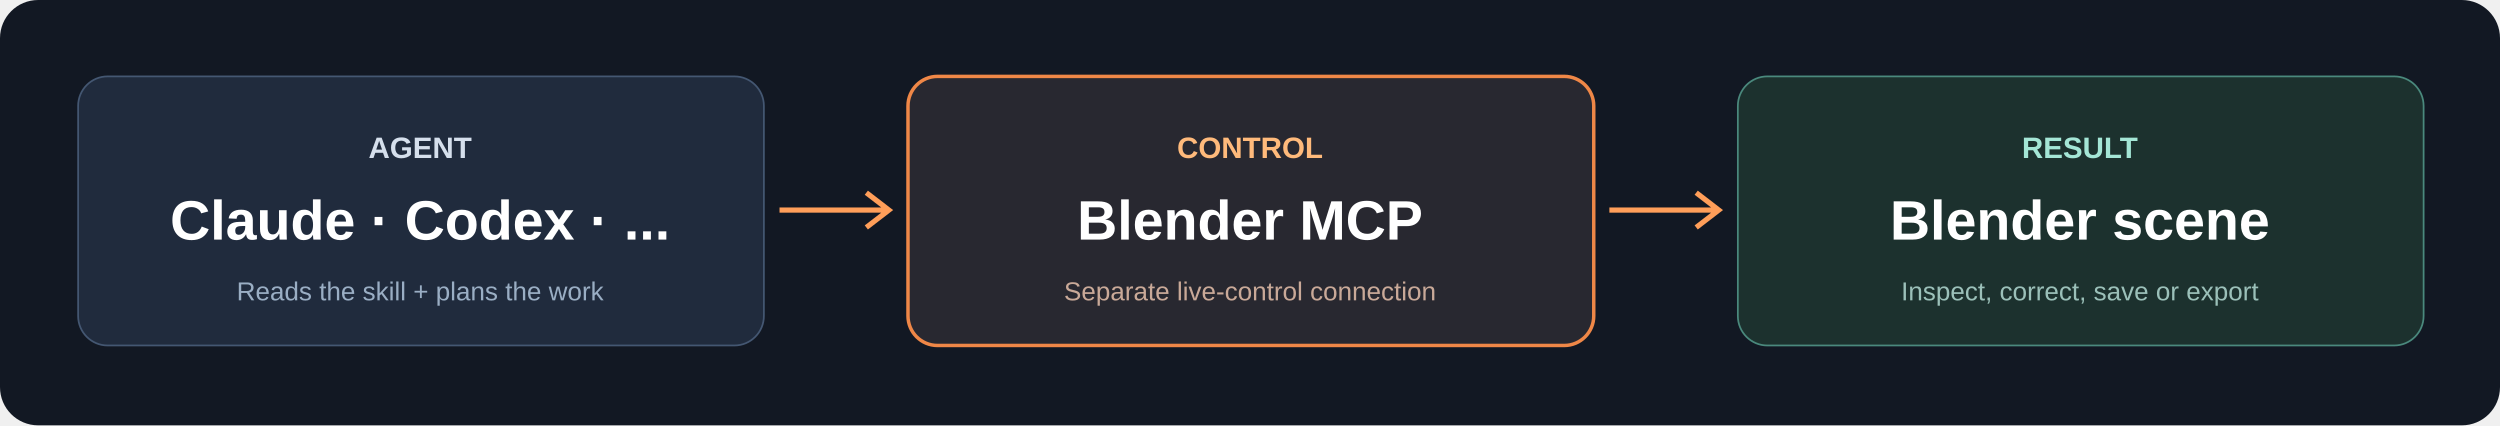
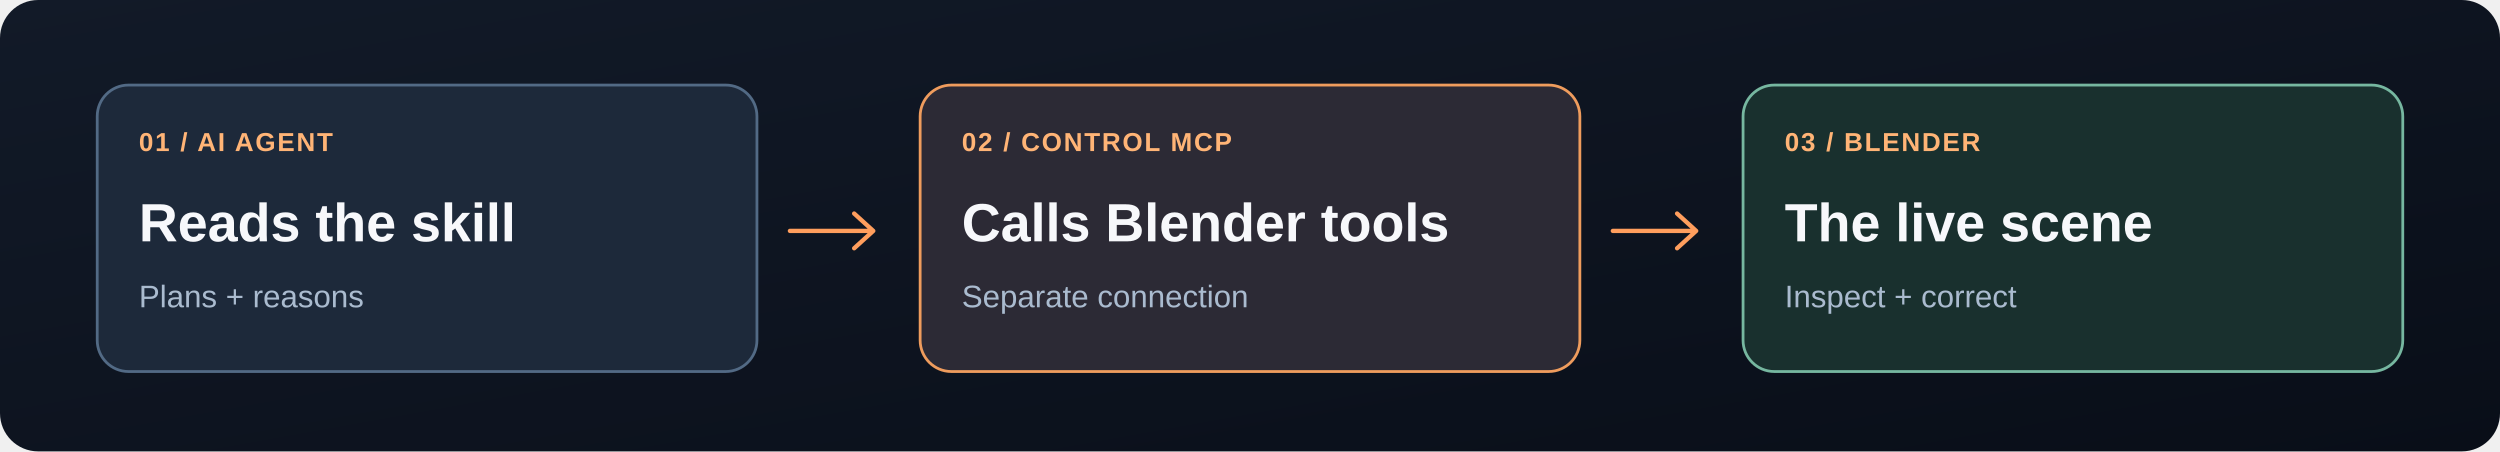
- <svg xmlns="http://www.w3.org/2000/svg" viewBox="0 0 1440 245" width="1440" height="245" role="img" aria-labelledby="t d">
-   <rect width="1440" height="245" rx="22" fill="#121823" />
-   <g font-family="Segoe UI,Arial,sans-serif" text-anchor="middle">
-     <g transform="translate(45 44)">
-       <rect width="395" height="155" rx="17" fill="#202b3d" stroke="#445772" />
-       <text x="197" y="47" fill="#d5dfec" font-size="17" font-weight="700">AGENT</text>
-       <text x="197" y="94" fill="#ffffff" font-size="32" font-weight="750">Claude · Codex · ...</text>
-       <text x="197" y="129" fill="#9aaec4" font-size="15">Reads the skill + plans the work</text>
-     </g>
-     <g transform="translate(523 44)">
-       <rect width="395" height="155" rx="17" fill="#282830" stroke="#ef8747" stroke-width="2" />
-       <text x="197" y="47" fill="#ffba7b" font-size="17" font-weight="700">CONTROL</text>
-       <text x="197" y="94" fill="#ffffff" font-size="32" font-weight="750">Blender MCP</text>
-       <text x="197" y="129" fill="#c9a998" font-size="15">Separate live-control connection</text>
-     </g>
-     <g transform="translate(1001 44)">
-       <rect width="395" height="155" rx="17" fill="#1c312e" stroke="#4a897d" />
-       <text x="197" y="47" fill="#a4e6d6" font-size="17" font-weight="700">RESULT</text>
-       <text x="197" y="94" fill="#ffffff" font-size="32" font-weight="750">Blender scene</text>
-       <text x="197" y="129" fill="#9bc0b9" font-size="15">Inspect, correct, save or export</text>
-     </g>
-   </g>
-   <g stroke="#ff9e59" stroke-width="3" fill="none">
-     <path d="M449 121h63m-13 -10 13 10 -13 10" />
-     <path d="M927 121h63m-13 -10 13 10 -13 10" />
-   </g>
+ <svg xmlns="http://www.w3.org/2000/svg" viewBox="0 0 1440 260" width="1440" height="260" role="img" aria-labelledby="title description">
+   <defs>
+     <linearGradient id="surface" x2="1" y2="1">
+       <stop stop-color="#121a28" />
+       <stop offset="1" stop-color="#090e18" />
+     </linearGradient>
+     <linearGradient id="amber" x2="1" y2="1">
+       <stop stop-color="#ffc06b" />
+       <stop offset="1" stop-color="#ff6834" />
+     </linearGradient>
+     <radialGradient id="halo">
+       <stop stop-color="#ff8739" stop-opacity=".26" />
+       <stop offset="1" stop-color="#ff8739" stop-opacity="0" />
+     </radialGradient>
+     <pattern id="grid" width="32" height="32" patternUnits="userSpaceOnUse">
+       <path d="M32 0H0V32" stroke="#a3b7d5" stroke-opacity=".10" fill="none" />
+     </pattern>
+   </defs>
+   <rect width="1440" height="260" rx="22" fill="url(#surface)" />
+   <rect x="56" y="49" width="380" height="165" rx="18" fill="#1d293a" stroke="#526a85" stroke-width="1.6" />
+   <text x="80" y="87" font-family="Arial,Helvetica,sans-serif" font-size="15" font-weight="700" letter-spacing="1" fill="#ffb476">01 / AI AGENT</text>
+   <text x="80" y="139" font-family="Arial,Helvetica,sans-serif" font-size="31" font-weight="800" fill="#f7f8fb">Reads the skill</text>
+   <text x="80" y="177" font-family="Arial,Helvetica,sans-serif" font-size="18" fill="#aabbcf">Plans + reasons</text>
+   <rect x="530" y="49" width="380" height="165" rx="18" fill="#2c2a35" stroke="#ef9c5d" stroke-width="1.6" />
+   <text x="554" y="87" font-family="Arial,Helvetica,sans-serif" font-size="15" font-weight="700" letter-spacing="1" fill="#ffb476">02 / CONTROL MCP</text>
+   <text x="554" y="139" font-family="Arial,Helvetica,sans-serif" font-size="31" font-weight="800" fill="#f7f8fb">Calls Blender tools</text>
+   <text x="554" y="177" font-family="Arial,Helvetica,sans-serif" font-size="18" fill="#aabbcf">Separate connection</text>
+   <rect x="1004" y="49" width="380" height="165" rx="18" fill="#19302e" stroke="#76b7a0" stroke-width="1.6" />
+   <text x="1028" y="87" font-family="Arial,Helvetica,sans-serif" font-size="15" font-weight="700" letter-spacing="1" fill="#ffb476">03 / BLENDER</text>
+   <text x="1028" y="139" font-family="Arial,Helvetica,sans-serif" font-size="31" font-weight="800" fill="#f7f8fb">The live scene</text>
+   <text x="1028" y="177" font-family="Arial,Helvetica,sans-serif" font-size="18" fill="#aabbcf">Inspect + correct</text>
+   <path d="M455 133h48m-11 -10 11 10 -11 10" stroke="#ff9e5d" stroke-width="2.5" fill="none" stroke-linecap="round" stroke-linejoin="round" />
+   <path d="M929 133h48m-11 -10 11 10 -11 10" stroke="#ff9e5d" stroke-width="2.5" fill="none" stroke-linecap="round" stroke-linejoin="round" />
</svg>
